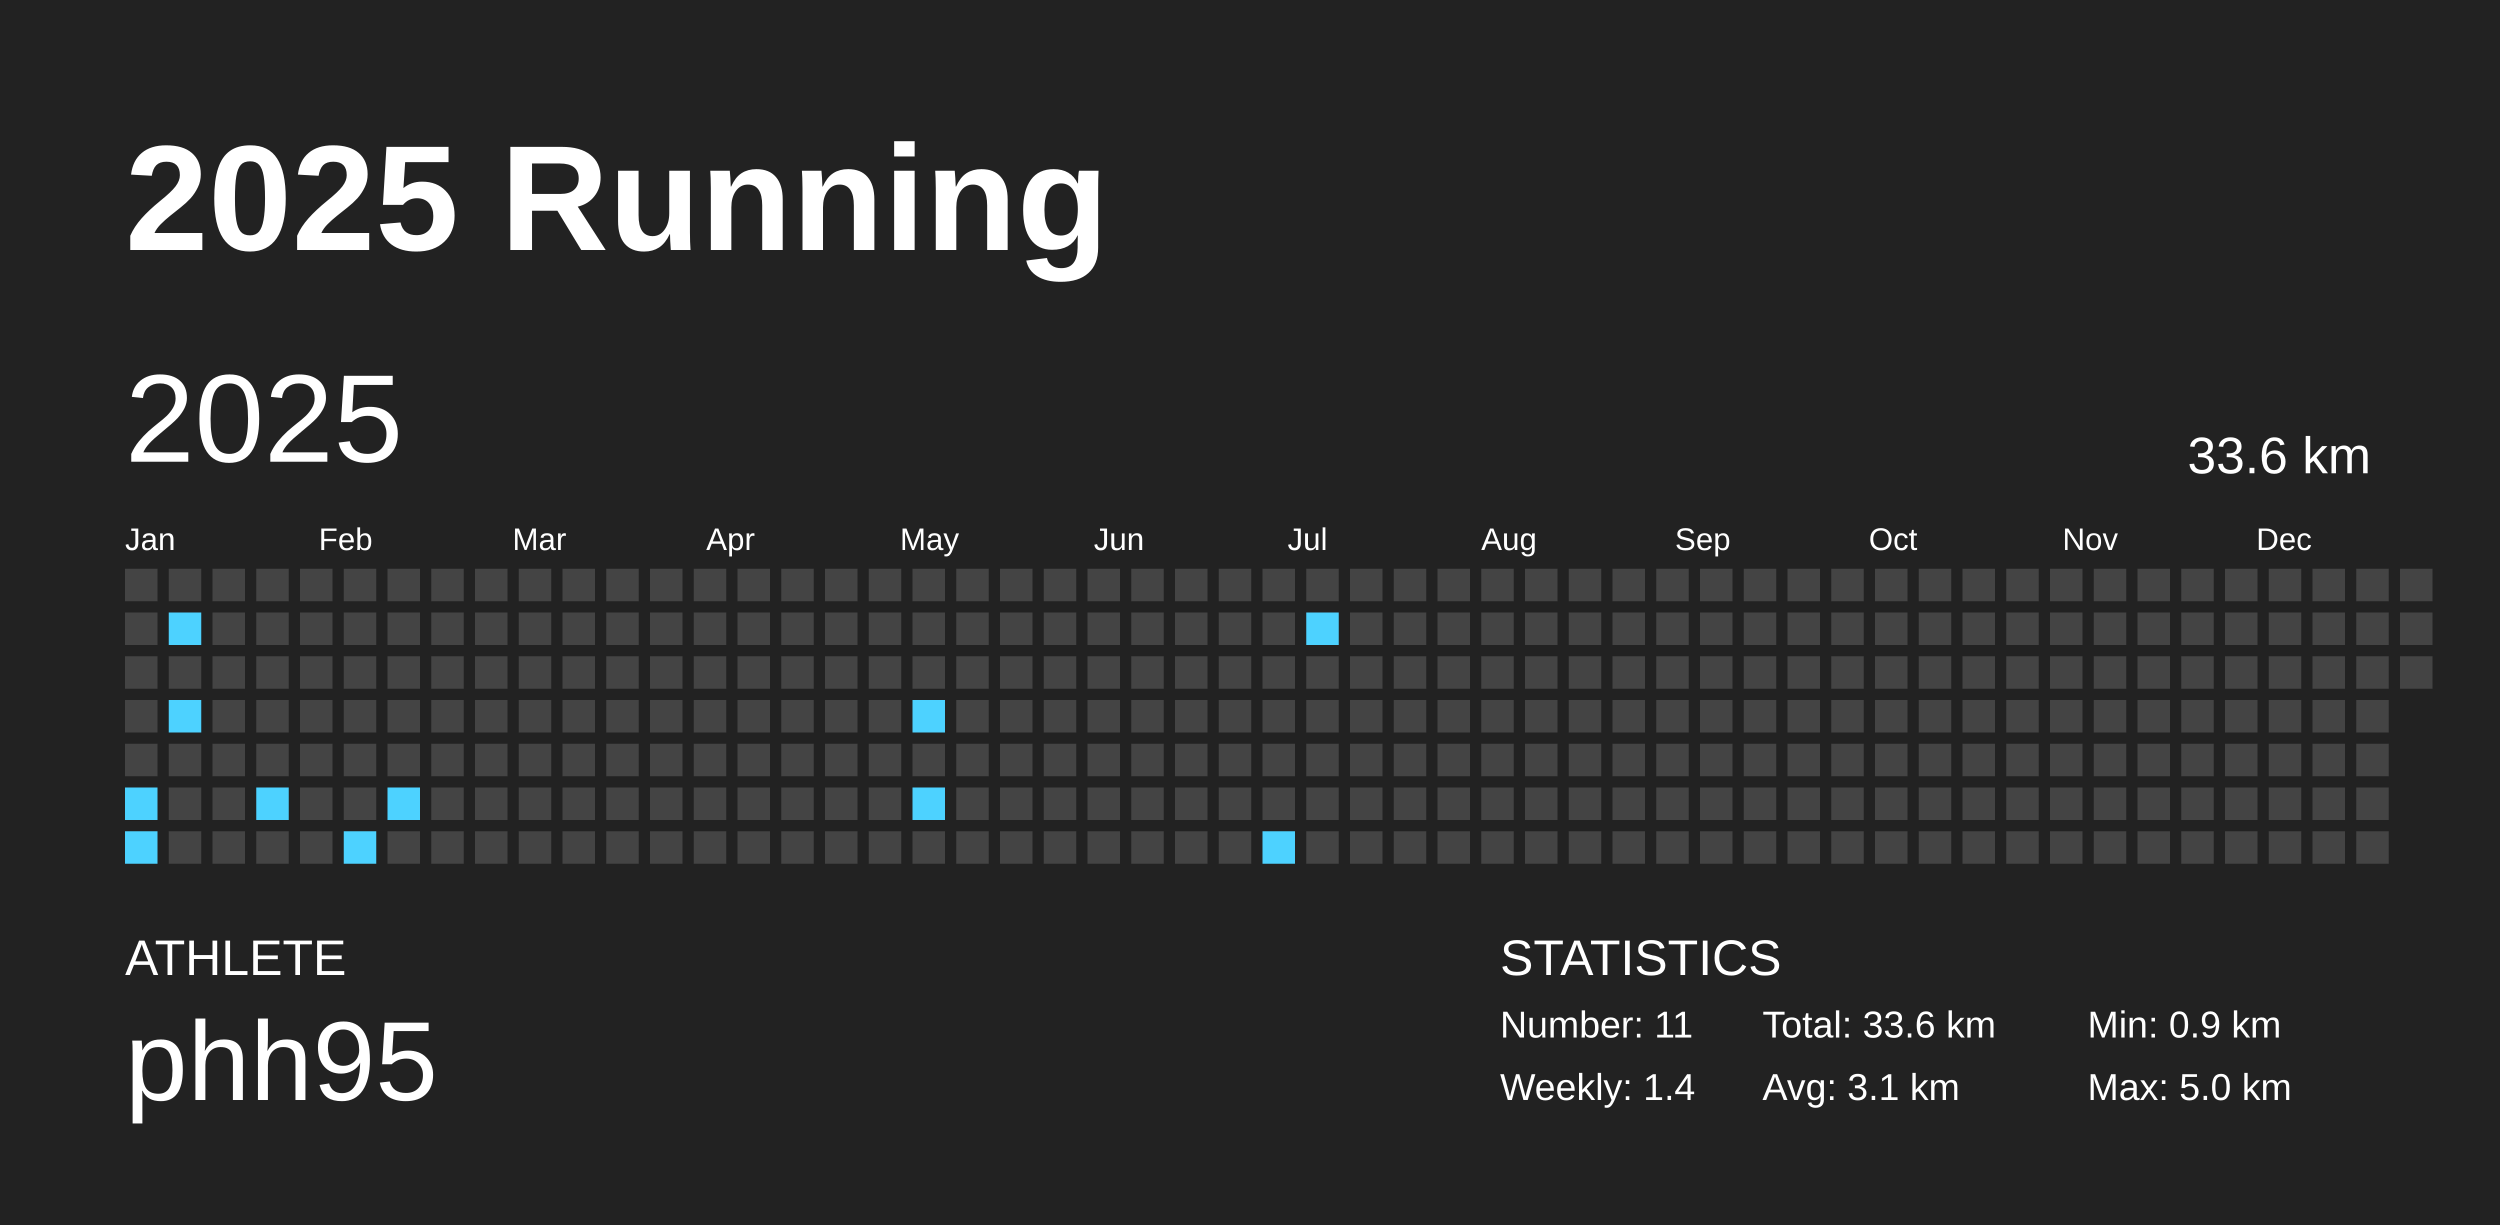
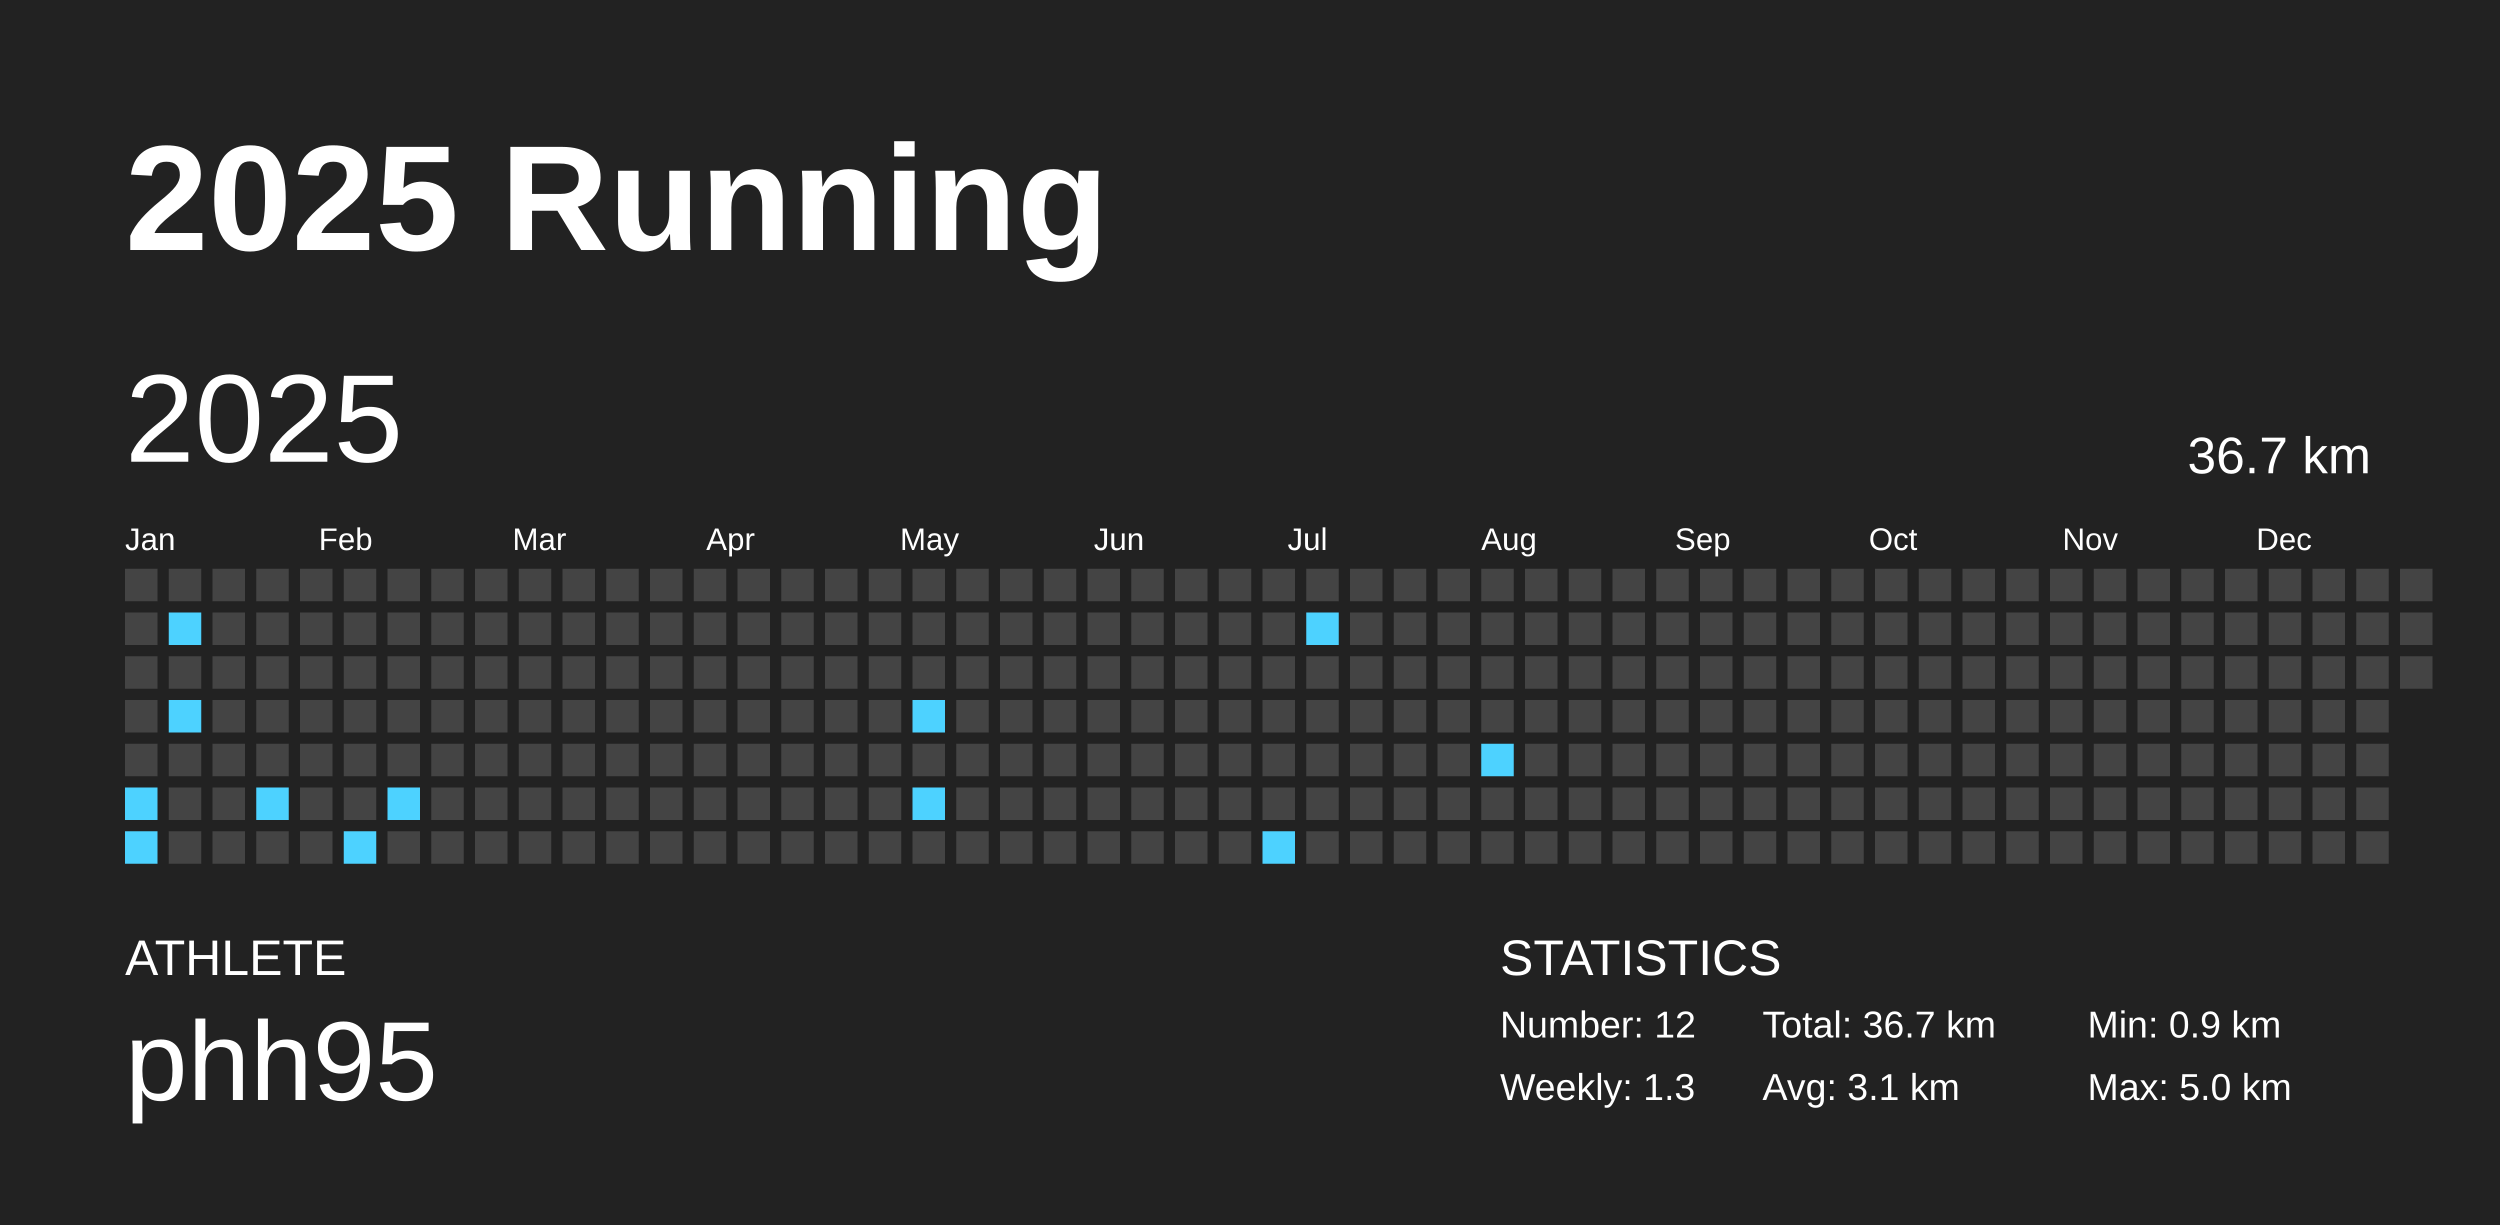
<svg xmlns="http://www.w3.org/2000/svg" baseProfile="full" height="98mm" version="1.1" viewBox="0,0,200,98" width="200mm">
  <defs />
  <rect fill="#222222" height="98" width="200" x="0" y="0" />
  <text fill="#FFFFFF" style="font-size:12px; font-family:Arial; font-weight:bold;" x="10" y="20">2025 Running</text>
  <text fill="#FFFFFF" style="font-size:4px; font-family:Arial" x="10" y="78">ATHLETE</text>
  <text fill="#FFFFFF" style="font-size:9px; font-family:Arial" x="10" y="88">phh95</text>
  <text fill="#FFFFFF" style="font-size:4px; font-family:Arial" x="120" y="78">STATISTICS</text>
-   <text fill="#FFFFFF" style="font-size:3px; font-family:Arial" x="120" y="83">Number: 11</text>
-   <text fill="#FFFFFF" style="font-size:3px; font-family:Arial" x="120" y="88">Weekly: 1.4</text>
-   <text fill="#FFFFFF" style="font-size:3px; font-family:Arial" x="141" y="83">Total: 33.6 km</text>
+   <text fill="#FFFFFF" style="font-size:3px; font-family:Arial" x="120" y="83">Number: 12</text>
+   <text fill="#FFFFFF" style="font-size:3px; font-family:Arial" x="120" y="88">Weekly: 1.3</text>
+   <text fill="#FFFFFF" style="font-size:3px; font-family:Arial" x="141" y="83">Total: 36.7 km</text>
  <text fill="#FFFFFF" style="font-size:3px; font-family:Arial" x="141" y="88">Avg: 3.1 km</text>
  <text fill="#FFFFFF" style="font-size:3px; font-family:Arial" x="167" y="83">Min: 0.9 km</text>
  <text fill="#FFFFFF" style="font-size:3px; font-family:Arial" x="167" y="88">Max: 5.0 km</text>
  <text dominant-baseline="hanging" fill="#FFFFFF" style="font-size:10.0px; font-family:Arial;" x="10" y="30">2025</text>
-   <text dominant-baseline="hanging" fill="#FFFFFF" style="font-size:4.125px; font-family:Arial;" x="175" y="35">33.6 km</text>
+   <text dominant-baseline="hanging" fill="#FFFFFF" style="font-size:4.125px; font-family:Arial;" x="175" y="35">36.7 km</text>
  <text fill="#FFFFFF" style="font-size:2.5px; font-family:Arial" x="10.0" y="44">Jan</text>
  <text fill="#FFFFFF" style="font-size:2.5px; font-family:Arial" x="25.5" y="44">Feb</text>
  <text fill="#FFFFFF" style="font-size:2.5px; font-family:Arial" x="41.0" y="44">Mar</text>
  <text fill="#FFFFFF" style="font-size:2.5px; font-family:Arial" x="56.5" y="44">Apr</text>
  <text fill="#FFFFFF" style="font-size:2.5px; font-family:Arial" x="72.0" y="44">May</text>
  <text fill="#FFFFFF" style="font-size:2.5px; font-family:Arial" x="87.5" y="44">Jun</text>
  <text fill="#FFFFFF" style="font-size:2.5px; font-family:Arial" x="103.0" y="44">Jul</text>
  <text fill="#FFFFFF" style="font-size:2.5px; font-family:Arial" x="118.5" y="44">Aug</text>
  <text fill="#FFFFFF" style="font-size:2.5px; font-family:Arial" x="134.0" y="44">Sep</text>
  <text fill="#FFFFFF" style="font-size:2.5px; font-family:Arial" x="149.5" y="44">Oct</text>
  <text fill="#FFFFFF" style="font-size:2.5px; font-family:Arial" x="165.0" y="44">Nov</text>
  <text fill="#FFFFFF" style="font-size:2.5px; font-family:Arial" x="180.5" y="44">Dec</text>
  <rect fill="#444444" height="2.6" width="2.6" x="10.0" y="45.5" />
  <rect fill="#444444" height="2.6" width="2.6" x="10.0" y="49.0" />
  <rect fill="#444444" height="2.6" width="2.6" x="10.0" y="52.5" />
  <rect fill="#444444" height="2.6" width="2.6" x="10.0" y="56.0" />
  <rect fill="#444444" height="2.6" width="2.6" x="10.0" y="59.5" />
  <rect fill="#4dd2ff" height="2.6" width="2.6" x="10.0" y="63.0" />
  <rect fill="#4dd2ff" height="2.6" width="2.6" x="10.0" y="66.5" />
  <rect fill="#444444" height="2.6" width="2.6" x="13.5" y="45.5" />
  <rect fill="#4dd2ff" height="2.6" width="2.6" x="13.5" y="49.0" />
  <rect fill="#444444" height="2.6" width="2.6" x="13.5" y="52.5" />
  <rect fill="#4dd2ff" height="2.6" width="2.6" x="13.5" y="56.0" />
  <rect fill="#444444" height="2.6" width="2.6" x="13.5" y="59.5" />
  <rect fill="#444444" height="2.6" width="2.6" x="13.5" y="63.0" />
  <rect fill="#444444" height="2.6" width="2.6" x="13.5" y="66.5" />
  <rect fill="#444444" height="2.6" width="2.6" x="17.0" y="45.5" />
  <rect fill="#444444" height="2.6" width="2.6" x="17.0" y="49.0" />
  <rect fill="#444444" height="2.6" width="2.6" x="17.0" y="52.5" />
  <rect fill="#444444" height="2.6" width="2.6" x="17.0" y="56.0" />
  <rect fill="#444444" height="2.6" width="2.6" x="17.0" y="59.5" />
  <rect fill="#444444" height="2.6" width="2.6" x="17.0" y="63.0" />
  <rect fill="#444444" height="2.6" width="2.6" x="17.0" y="66.5" />
  <rect fill="#444444" height="2.6" width="2.6" x="20.5" y="45.5" />
  <rect fill="#444444" height="2.6" width="2.6" x="20.5" y="49.0" />
  <rect fill="#444444" height="2.6" width="2.6" x="20.5" y="52.5" />
  <rect fill="#444444" height="2.6" width="2.6" x="20.5" y="56.0" />
  <rect fill="#444444" height="2.6" width="2.6" x="20.5" y="59.5" />
  <rect fill="#4dd2ff" height="2.6" width="2.6" x="20.5" y="63.0" />
  <rect fill="#444444" height="2.6" width="2.6" x="20.5" y="66.5" />
  <rect fill="#444444" height="2.6" width="2.6" x="24.0" y="45.5" />
  <rect fill="#444444" height="2.6" width="2.6" x="24.0" y="49.0" />
  <rect fill="#444444" height="2.6" width="2.6" x="24.0" y="52.5" />
  <rect fill="#444444" height="2.6" width="2.6" x="24.0" y="56.0" />
  <rect fill="#444444" height="2.6" width="2.6" x="24.0" y="59.5" />
  <rect fill="#444444" height="2.6" width="2.6" x="24.0" y="63.0" />
  <rect fill="#444444" height="2.6" width="2.6" x="24.0" y="66.5" />
  <rect fill="#444444" height="2.6" width="2.6" x="27.5" y="45.5" />
  <rect fill="#444444" height="2.6" width="2.6" x="27.5" y="49.0" />
  <rect fill="#444444" height="2.6" width="2.6" x="27.5" y="52.5" />
  <rect fill="#444444" height="2.6" width="2.6" x="27.5" y="56.0" />
  <rect fill="#444444" height="2.6" width="2.6" x="27.5" y="59.5" />
  <rect fill="#444444" height="2.6" width="2.6" x="27.5" y="63.0" />
  <rect fill="#4dd2ff" height="2.6" width="2.6" x="27.5" y="66.5" />
  <rect fill="#444444" height="2.6" width="2.6" x="31.0" y="45.5" />
  <rect fill="#444444" height="2.6" width="2.6" x="31.0" y="49.0" />
  <rect fill="#444444" height="2.6" width="2.6" x="31.0" y="52.5" />
  <rect fill="#444444" height="2.6" width="2.6" x="31.0" y="56.0" />
  <rect fill="#444444" height="2.6" width="2.6" x="31.0" y="59.5" />
  <rect fill="#4dd2ff" height="2.6" width="2.6" x="31.0" y="63.0" />
  <rect fill="#444444" height="2.6" width="2.6" x="31.0" y="66.5" />
  <rect fill="#444444" height="2.6" width="2.6" x="34.5" y="45.5" />
  <rect fill="#444444" height="2.6" width="2.6" x="34.5" y="49.0" />
  <rect fill="#444444" height="2.6" width="2.6" x="34.5" y="52.5" />
  <rect fill="#444444" height="2.6" width="2.6" x="34.5" y="56.0" />
  <rect fill="#444444" height="2.6" width="2.6" x="34.5" y="59.5" />
  <rect fill="#444444" height="2.6" width="2.6" x="34.5" y="63.0" />
  <rect fill="#444444" height="2.6" width="2.6" x="34.5" y="66.5" />
  <rect fill="#444444" height="2.6" width="2.6" x="38.0" y="45.5" />
  <rect fill="#444444" height="2.6" width="2.6" x="38.0" y="49.0" />
  <rect fill="#444444" height="2.6" width="2.6" x="38.0" y="52.5" />
  <rect fill="#444444" height="2.6" width="2.6" x="38.0" y="56.0" />
  <rect fill="#444444" height="2.6" width="2.6" x="38.0" y="59.5" />
  <rect fill="#444444" height="2.6" width="2.6" x="38.0" y="63.0" />
  <rect fill="#444444" height="2.6" width="2.6" x="38.0" y="66.5" />
  <rect fill="#444444" height="2.6" width="2.6" x="41.5" y="45.5" />
  <rect fill="#444444" height="2.6" width="2.6" x="41.5" y="49.0" />
  <rect fill="#444444" height="2.6" width="2.6" x="41.5" y="52.5" />
  <rect fill="#444444" height="2.6" width="2.6" x="41.5" y="56.0" />
  <rect fill="#444444" height="2.6" width="2.6" x="41.5" y="59.5" />
  <rect fill="#444444" height="2.6" width="2.6" x="41.5" y="63.0" />
  <rect fill="#444444" height="2.6" width="2.6" x="41.5" y="66.5" />
  <rect fill="#444444" height="2.6" width="2.6" x="45.0" y="45.5" />
  <rect fill="#444444" height="2.6" width="2.6" x="45.0" y="49.0" />
  <rect fill="#444444" height="2.6" width="2.6" x="45.0" y="52.5" />
  <rect fill="#444444" height="2.6" width="2.6" x="45.0" y="56.0" />
  <rect fill="#444444" height="2.6" width="2.6" x="45.0" y="59.5" />
  <rect fill="#444444" height="2.6" width="2.6" x="45.0" y="63.0" />
  <rect fill="#444444" height="2.6" width="2.6" x="45.0" y="66.5" />
  <rect fill="#444444" height="2.6" width="2.6" x="48.5" y="45.5" />
  <rect fill="#444444" height="2.6" width="2.6" x="48.5" y="49.0" />
  <rect fill="#444444" height="2.6" width="2.6" x="48.5" y="52.5" />
  <rect fill="#444444" height="2.6" width="2.6" x="48.5" y="56.0" />
  <rect fill="#444444" height="2.6" width="2.6" x="48.5" y="59.5" />
  <rect fill="#444444" height="2.6" width="2.6" x="48.5" y="63.0" />
  <rect fill="#444444" height="2.6" width="2.6" x="48.5" y="66.5" />
  <rect fill="#444444" height="2.6" width="2.6" x="52.0" y="45.5" />
  <rect fill="#444444" height="2.6" width="2.6" x="52.0" y="49.0" />
  <rect fill="#444444" height="2.6" width="2.6" x="52.0" y="52.5" />
  <rect fill="#444444" height="2.6" width="2.6" x="52.0" y="56.0" />
  <rect fill="#444444" height="2.6" width="2.6" x="52.0" y="59.5" />
  <rect fill="#444444" height="2.6" width="2.6" x="52.0" y="63.0" />
  <rect fill="#444444" height="2.6" width="2.6" x="52.0" y="66.5" />
  <rect fill="#444444" height="2.6" width="2.6" x="55.5" y="45.5" />
  <rect fill="#444444" height="2.6" width="2.6" x="55.5" y="49.0" />
  <rect fill="#444444" height="2.6" width="2.6" x="55.5" y="52.5" />
  <rect fill="#444444" height="2.6" width="2.6" x="55.5" y="56.0" />
  <rect fill="#444444" height="2.6" width="2.6" x="55.5" y="59.5" />
  <rect fill="#444444" height="2.6" width="2.6" x="55.5" y="63.0" />
  <rect fill="#444444" height="2.6" width="2.6" x="55.5" y="66.5" />
  <rect fill="#444444" height="2.6" width="2.6" x="59.0" y="45.5" />
  <rect fill="#444444" height="2.6" width="2.6" x="59.0" y="49.0" />
  <rect fill="#444444" height="2.6" width="2.6" x="59.0" y="52.5" />
  <rect fill="#444444" height="2.6" width="2.6" x="59.0" y="56.0" />
  <rect fill="#444444" height="2.6" width="2.6" x="59.0" y="59.5" />
  <rect fill="#444444" height="2.6" width="2.6" x="59.0" y="63.0" />
  <rect fill="#444444" height="2.6" width="2.6" x="59.0" y="66.5" />
  <rect fill="#444444" height="2.6" width="2.6" x="62.5" y="45.5" />
  <rect fill="#444444" height="2.6" width="2.6" x="62.5" y="49.0" />
  <rect fill="#444444" height="2.6" width="2.6" x="62.5" y="52.5" />
  <rect fill="#444444" height="2.6" width="2.6" x="62.5" y="56.0" />
  <rect fill="#444444" height="2.6" width="2.6" x="62.5" y="59.5" />
  <rect fill="#444444" height="2.6" width="2.6" x="62.5" y="63.0" />
  <rect fill="#444444" height="2.6" width="2.6" x="62.5" y="66.5" />
  <rect fill="#444444" height="2.6" width="2.6" x="66.0" y="45.5" />
  <rect fill="#444444" height="2.6" width="2.6" x="66.0" y="49.0" />
  <rect fill="#444444" height="2.6" width="2.6" x="66.0" y="52.5" />
  <rect fill="#444444" height="2.6" width="2.6" x="66.0" y="56.0" />
  <rect fill="#444444" height="2.6" width="2.6" x="66.0" y="59.5" />
  <rect fill="#444444" height="2.6" width="2.6" x="66.0" y="63.0" />
  <rect fill="#444444" height="2.6" width="2.6" x="66.0" y="66.5" />
  <rect fill="#444444" height="2.6" width="2.6" x="69.5" y="45.5" />
  <rect fill="#444444" height="2.6" width="2.6" x="69.5" y="49.0" />
  <rect fill="#444444" height="2.6" width="2.6" x="69.5" y="52.5" />
  <rect fill="#444444" height="2.6" width="2.6" x="69.5" y="56.0" />
  <rect fill="#444444" height="2.6" width="2.6" x="69.5" y="59.5" />
  <rect fill="#444444" height="2.6" width="2.6" x="69.5" y="63.0" />
  <rect fill="#444444" height="2.6" width="2.6" x="69.5" y="66.5" />
  <rect fill="#444444" height="2.6" width="2.6" x="73.0" y="45.5" />
  <rect fill="#444444" height="2.6" width="2.6" x="73.0" y="49.0" />
  <rect fill="#444444" height="2.6" width="2.6" x="73.0" y="52.5" />
  <rect fill="#4dd2ff" height="2.6" width="2.6" x="73.0" y="56.0" />
  <rect fill="#444444" height="2.6" width="2.6" x="73.0" y="59.5" />
  <rect fill="#4dd2ff" height="2.6" width="2.6" x="73.0" y="63.0" />
  <rect fill="#444444" height="2.6" width="2.6" x="73.0" y="66.5" />
  <rect fill="#444444" height="2.6" width="2.6" x="76.5" y="45.5" />
  <rect fill="#444444" height="2.6" width="2.6" x="76.5" y="49.0" />
  <rect fill="#444444" height="2.6" width="2.6" x="76.5" y="52.5" />
  <rect fill="#444444" height="2.6" width="2.6" x="76.5" y="56.0" />
  <rect fill="#444444" height="2.6" width="2.6" x="76.5" y="59.5" />
  <rect fill="#444444" height="2.6" width="2.6" x="76.5" y="63.0" />
  <rect fill="#444444" height="2.6" width="2.6" x="76.5" y="66.5" />
  <rect fill="#444444" height="2.6" width="2.6" x="80.0" y="45.5" />
  <rect fill="#444444" height="2.6" width="2.6" x="80.0" y="49.0" />
  <rect fill="#444444" height="2.6" width="2.6" x="80.0" y="52.5" />
  <rect fill="#444444" height="2.6" width="2.6" x="80.0" y="56.0" />
  <rect fill="#444444" height="2.6" width="2.6" x="80.0" y="59.5" />
  <rect fill="#444444" height="2.6" width="2.6" x="80.0" y="63.0" />
  <rect fill="#444444" height="2.6" width="2.6" x="80.0" y="66.5" />
  <rect fill="#444444" height="2.6" width="2.6" x="83.5" y="45.5" />
  <rect fill="#444444" height="2.6" width="2.6" x="83.5" y="49.0" />
  <rect fill="#444444" height="2.6" width="2.6" x="83.5" y="52.5" />
  <rect fill="#444444" height="2.6" width="2.6" x="83.5" y="56.0" />
  <rect fill="#444444" height="2.6" width="2.6" x="83.5" y="59.5" />
  <rect fill="#444444" height="2.6" width="2.6" x="83.5" y="63.0" />
  <rect fill="#444444" height="2.6" width="2.6" x="83.5" y="66.5" />
  <rect fill="#444444" height="2.6" width="2.6" x="87.0" y="45.5" />
  <rect fill="#444444" height="2.6" width="2.6" x="87.0" y="49.0" />
  <rect fill="#444444" height="2.6" width="2.6" x="87.0" y="52.5" />
  <rect fill="#444444" height="2.6" width="2.6" x="87.0" y="56.0" />
  <rect fill="#444444" height="2.6" width="2.6" x="87.0" y="59.5" />
  <rect fill="#444444" height="2.6" width="2.6" x="87.0" y="63.0" />
  <rect fill="#444444" height="2.6" width="2.6" x="87.0" y="66.5" />
  <rect fill="#444444" height="2.6" width="2.6" x="90.5" y="45.5" />
  <rect fill="#444444" height="2.6" width="2.6" x="90.5" y="49.0" />
  <rect fill="#444444" height="2.6" width="2.6" x="90.5" y="52.5" />
  <rect fill="#444444" height="2.6" width="2.6" x="90.5" y="56.0" />
  <rect fill="#444444" height="2.6" width="2.6" x="90.5" y="59.5" />
  <rect fill="#444444" height="2.6" width="2.6" x="90.5" y="63.0" />
  <rect fill="#444444" height="2.6" width="2.6" x="90.5" y="66.5" />
  <rect fill="#444444" height="2.6" width="2.6" x="94.0" y="45.5" />
  <rect fill="#444444" height="2.6" width="2.6" x="94.0" y="49.0" />
  <rect fill="#444444" height="2.6" width="2.6" x="94.0" y="52.5" />
  <rect fill="#444444" height="2.6" width="2.6" x="94.0" y="56.0" />
  <rect fill="#444444" height="2.6" width="2.6" x="94.0" y="59.5" />
  <rect fill="#444444" height="2.6" width="2.6" x="94.0" y="63.0" />
  <rect fill="#444444" height="2.6" width="2.6" x="94.0" y="66.5" />
  <rect fill="#444444" height="2.6" width="2.6" x="97.5" y="45.5" />
  <rect fill="#444444" height="2.6" width="2.6" x="97.5" y="49.0" />
  <rect fill="#444444" height="2.6" width="2.6" x="97.5" y="52.5" />
  <rect fill="#444444" height="2.6" width="2.6" x="97.5" y="56.0" />
  <rect fill="#444444" height="2.6" width="2.6" x="97.5" y="59.5" />
  <rect fill="#444444" height="2.6" width="2.6" x="97.5" y="63.0" />
  <rect fill="#444444" height="2.6" width="2.6" x="97.5" y="66.5" />
  <rect fill="#444444" height="2.6" width="2.6" x="101.0" y="45.5" />
  <rect fill="#444444" height="2.6" width="2.6" x="101.0" y="49.0" />
  <rect fill="#444444" height="2.6" width="2.6" x="101.0" y="52.5" />
  <rect fill="#444444" height="2.6" width="2.6" x="101.0" y="56.0" />
  <rect fill="#444444" height="2.6" width="2.6" x="101.0" y="59.5" />
  <rect fill="#444444" height="2.6" width="2.6" x="101.0" y="63.0" />
  <rect fill="#4dd2ff" height="2.6" width="2.6" x="101.0" y="66.5" />
  <rect fill="#444444" height="2.6" width="2.6" x="104.5" y="45.5" />
  <rect fill="#4dd2ff" height="2.6" width="2.6" x="104.5" y="49.0" />
  <rect fill="#444444" height="2.6" width="2.6" x="104.5" y="52.5" />
  <rect fill="#444444" height="2.6" width="2.6" x="104.5" y="56.0" />
  <rect fill="#444444" height="2.6" width="2.6" x="104.5" y="59.5" />
  <rect fill="#444444" height="2.6" width="2.6" x="104.5" y="63.0" />
  <rect fill="#444444" height="2.6" width="2.6" x="104.5" y="66.5" />
  <rect fill="#444444" height="2.6" width="2.6" x="108.0" y="45.5" />
  <rect fill="#444444" height="2.6" width="2.6" x="108.0" y="49.0" />
  <rect fill="#444444" height="2.6" width="2.6" x="108.0" y="52.5" />
  <rect fill="#444444" height="2.6" width="2.6" x="108.0" y="56.0" />
  <rect fill="#444444" height="2.6" width="2.6" x="108.0" y="59.5" />
  <rect fill="#444444" height="2.6" width="2.6" x="108.0" y="63.0" />
  <rect fill="#444444" height="2.6" width="2.6" x="108.0" y="66.5" />
  <rect fill="#444444" height="2.6" width="2.6" x="111.5" y="45.5" />
  <rect fill="#444444" height="2.6" width="2.6" x="111.5" y="49.0" />
  <rect fill="#444444" height="2.6" width="2.6" x="111.5" y="52.5" />
  <rect fill="#444444" height="2.6" width="2.6" x="111.5" y="56.0" />
  <rect fill="#444444" height="2.6" width="2.6" x="111.5" y="59.5" />
  <rect fill="#444444" height="2.6" width="2.6" x="111.5" y="63.0" />
  <rect fill="#444444" height="2.6" width="2.6" x="111.5" y="66.5" />
  <rect fill="#444444" height="2.6" width="2.6" x="115.0" y="45.5" />
  <rect fill="#444444" height="2.6" width="2.6" x="115.0" y="49.0" />
  <rect fill="#444444" height="2.6" width="2.6" x="115.0" y="52.5" />
  <rect fill="#444444" height="2.6" width="2.6" x="115.0" y="56.0" />
  <rect fill="#444444" height="2.6" width="2.6" x="115.0" y="59.5" />
  <rect fill="#444444" height="2.6" width="2.6" x="115.0" y="63.0" />
  <rect fill="#444444" height="2.6" width="2.6" x="115.0" y="66.5" />
  <rect fill="#444444" height="2.6" width="2.6" x="118.5" y="45.5" />
  <rect fill="#444444" height="2.6" width="2.6" x="118.5" y="49.0" />
  <rect fill="#444444" height="2.6" width="2.6" x="118.5" y="52.5" />
  <rect fill="#444444" height="2.6" width="2.6" x="118.5" y="56.0" />
-   <rect fill="#444444" height="2.6" width="2.6" x="118.5" y="59.5" />
+   <rect fill="#4dd2ff" height="2.6" width="2.6" x="118.5" y="59.5" />
  <rect fill="#444444" height="2.6" width="2.6" x="118.5" y="63.0" />
  <rect fill="#444444" height="2.6" width="2.6" x="118.5" y="66.5" />
  <rect fill="#444444" height="2.6" width="2.6" x="122.0" y="45.5" />
  <rect fill="#444444" height="2.6" width="2.6" x="122.0" y="49.0" />
  <rect fill="#444444" height="2.6" width="2.6" x="122.0" y="52.5" />
  <rect fill="#444444" height="2.6" width="2.6" x="122.0" y="56.0" />
  <rect fill="#444444" height="2.6" width="2.6" x="122.0" y="59.5" />
  <rect fill="#444444" height="2.6" width="2.6" x="122.0" y="63.0" />
  <rect fill="#444444" height="2.6" width="2.6" x="122.0" y="66.5" />
  <rect fill="#444444" height="2.6" width="2.6" x="125.5" y="45.5" />
  <rect fill="#444444" height="2.6" width="2.6" x="125.5" y="49.0" />
  <rect fill="#444444" height="2.6" width="2.6" x="125.5" y="52.5" />
  <rect fill="#444444" height="2.6" width="2.6" x="125.5" y="56.0" />
  <rect fill="#444444" height="2.6" width="2.6" x="125.5" y="59.5" />
  <rect fill="#444444" height="2.6" width="2.6" x="125.5" y="63.0" />
  <rect fill="#444444" height="2.6" width="2.6" x="125.5" y="66.5" />
  <rect fill="#444444" height="2.6" width="2.6" x="129.0" y="45.5" />
  <rect fill="#444444" height="2.6" width="2.6" x="129.0" y="49.0" />
  <rect fill="#444444" height="2.6" width="2.6" x="129.0" y="52.5" />
  <rect fill="#444444" height="2.6" width="2.6" x="129.0" y="56.0" />
  <rect fill="#444444" height="2.6" width="2.6" x="129.0" y="59.5" />
  <rect fill="#444444" height="2.6" width="2.6" x="129.0" y="63.0" />
  <rect fill="#444444" height="2.6" width="2.6" x="129.0" y="66.5" />
  <rect fill="#444444" height="2.6" width="2.6" x="132.5" y="45.5" />
  <rect fill="#444444" height="2.6" width="2.6" x="132.5" y="49.0" />
  <rect fill="#444444" height="2.6" width="2.6" x="132.5" y="52.5" />
  <rect fill="#444444" height="2.6" width="2.6" x="132.5" y="56.0" />
  <rect fill="#444444" height="2.6" width="2.6" x="132.5" y="59.5" />
  <rect fill="#444444" height="2.6" width="2.6" x="132.5" y="63.0" />
  <rect fill="#444444" height="2.6" width="2.6" x="132.5" y="66.5" />
  <rect fill="#444444" height="2.6" width="2.6" x="136.0" y="45.5" />
  <rect fill="#444444" height="2.6" width="2.6" x="136.0" y="49.0" />
  <rect fill="#444444" height="2.6" width="2.6" x="136.0" y="52.5" />
  <rect fill="#444444" height="2.6" width="2.6" x="136.0" y="56.0" />
  <rect fill="#444444" height="2.6" width="2.6" x="136.0" y="59.5" />
  <rect fill="#444444" height="2.6" width="2.6" x="136.0" y="63.0" />
  <rect fill="#444444" height="2.6" width="2.6" x="136.0" y="66.5" />
  <rect fill="#444444" height="2.6" width="2.6" x="139.5" y="45.5" />
  <rect fill="#444444" height="2.6" width="2.6" x="139.5" y="49.0" />
  <rect fill="#444444" height="2.6" width="2.6" x="139.5" y="52.5" />
  <rect fill="#444444" height="2.6" width="2.6" x="139.5" y="56.0" />
  <rect fill="#444444" height="2.6" width="2.6" x="139.5" y="59.5" />
  <rect fill="#444444" height="2.6" width="2.6" x="139.5" y="63.0" />
  <rect fill="#444444" height="2.6" width="2.6" x="139.5" y="66.5" />
  <rect fill="#444444" height="2.6" width="2.6" x="143.0" y="45.5" />
  <rect fill="#444444" height="2.6" width="2.6" x="143.0" y="49.0" />
  <rect fill="#444444" height="2.6" width="2.6" x="143.0" y="52.5" />
  <rect fill="#444444" height="2.6" width="2.6" x="143.0" y="56.0" />
  <rect fill="#444444" height="2.6" width="2.6" x="143.0" y="59.5" />
  <rect fill="#444444" height="2.6" width="2.6" x="143.0" y="63.0" />
  <rect fill="#444444" height="2.6" width="2.6" x="143.0" y="66.5" />
  <rect fill="#444444" height="2.6" width="2.6" x="146.5" y="45.5" />
  <rect fill="#444444" height="2.6" width="2.6" x="146.5" y="49.0" />
  <rect fill="#444444" height="2.6" width="2.6" x="146.5" y="52.5" />
  <rect fill="#444444" height="2.6" width="2.6" x="146.5" y="56.0" />
  <rect fill="#444444" height="2.6" width="2.6" x="146.5" y="59.5" />
  <rect fill="#444444" height="2.6" width="2.6" x="146.5" y="63.0" />
  <rect fill="#444444" height="2.6" width="2.6" x="146.5" y="66.5" />
  <rect fill="#444444" height="2.6" width="2.6" x="150.0" y="45.5" />
  <rect fill="#444444" height="2.6" width="2.6" x="150.0" y="49.0" />
  <rect fill="#444444" height="2.6" width="2.6" x="150.0" y="52.5" />
  <rect fill="#444444" height="2.6" width="2.6" x="150.0" y="56.0" />
  <rect fill="#444444" height="2.6" width="2.6" x="150.0" y="59.5" />
  <rect fill="#444444" height="2.6" width="2.6" x="150.0" y="63.0" />
  <rect fill="#444444" height="2.6" width="2.6" x="150.0" y="66.5" />
  <rect fill="#444444" height="2.6" width="2.6" x="153.5" y="45.5" />
  <rect fill="#444444" height="2.6" width="2.6" x="153.5" y="49.0" />
  <rect fill="#444444" height="2.6" width="2.6" x="153.5" y="52.5" />
  <rect fill="#444444" height="2.6" width="2.6" x="153.5" y="56.0" />
  <rect fill="#444444" height="2.6" width="2.6" x="153.5" y="59.5" />
  <rect fill="#444444" height="2.6" width="2.6" x="153.5" y="63.0" />
  <rect fill="#444444" height="2.6" width="2.6" x="153.5" y="66.5" />
  <rect fill="#444444" height="2.6" width="2.6" x="157.0" y="45.5" />
  <rect fill="#444444" height="2.6" width="2.6" x="157.0" y="49.0" />
  <rect fill="#444444" height="2.6" width="2.6" x="157.0" y="52.5" />
  <rect fill="#444444" height="2.6" width="2.6" x="157.0" y="56.0" />
  <rect fill="#444444" height="2.6" width="2.6" x="157.0" y="59.5" />
  <rect fill="#444444" height="2.6" width="2.6" x="157.0" y="63.0" />
  <rect fill="#444444" height="2.6" width="2.6" x="157.0" y="66.5" />
  <rect fill="#444444" height="2.6" width="2.6" x="160.5" y="45.5" />
  <rect fill="#444444" height="2.6" width="2.6" x="160.5" y="49.0" />
  <rect fill="#444444" height="2.6" width="2.6" x="160.5" y="52.5" />
  <rect fill="#444444" height="2.6" width="2.6" x="160.5" y="56.0" />
  <rect fill="#444444" height="2.6" width="2.6" x="160.5" y="59.5" />
  <rect fill="#444444" height="2.6" width="2.6" x="160.5" y="63.0" />
  <rect fill="#444444" height="2.6" width="2.6" x="160.5" y="66.5" />
  <rect fill="#444444" height="2.6" width="2.6" x="164.0" y="45.5" />
  <rect fill="#444444" height="2.6" width="2.6" x="164.0" y="49.0" />
  <rect fill="#444444" height="2.6" width="2.6" x="164.0" y="52.5" />
  <rect fill="#444444" height="2.6" width="2.6" x="164.0" y="56.0" />
  <rect fill="#444444" height="2.6" width="2.6" x="164.0" y="59.5" />
  <rect fill="#444444" height="2.6" width="2.6" x="164.0" y="63.0" />
  <rect fill="#444444" height="2.6" width="2.6" x="164.0" y="66.5" />
  <rect fill="#444444" height="2.6" width="2.6" x="167.5" y="45.5" />
  <rect fill="#444444" height="2.6" width="2.6" x="167.5" y="49.0" />
  <rect fill="#444444" height="2.6" width="2.6" x="167.5" y="52.5" />
  <rect fill="#444444" height="2.6" width="2.6" x="167.5" y="56.0" />
  <rect fill="#444444" height="2.6" width="2.6" x="167.5" y="59.5" />
  <rect fill="#444444" height="2.6" width="2.6" x="167.5" y="63.0" />
  <rect fill="#444444" height="2.6" width="2.6" x="167.5" y="66.5" />
  <rect fill="#444444" height="2.6" width="2.6" x="171.0" y="45.5" />
  <rect fill="#444444" height="2.6" width="2.6" x="171.0" y="49.0" />
  <rect fill="#444444" height="2.6" width="2.6" x="171.0" y="52.5" />
  <rect fill="#444444" height="2.6" width="2.6" x="171.0" y="56.0" />
  <rect fill="#444444" height="2.6" width="2.6" x="171.0" y="59.5" />
  <rect fill="#444444" height="2.6" width="2.6" x="171.0" y="63.0" />
  <rect fill="#444444" height="2.6" width="2.6" x="171.0" y="66.5" />
  <rect fill="#444444" height="2.6" width="2.6" x="174.5" y="45.5" />
  <rect fill="#444444" height="2.6" width="2.6" x="174.5" y="49.0" />
  <rect fill="#444444" height="2.6" width="2.6" x="174.5" y="52.5" />
  <rect fill="#444444" height="2.6" width="2.6" x="174.5" y="56.0" />
  <rect fill="#444444" height="2.6" width="2.6" x="174.5" y="59.5" />
  <rect fill="#444444" height="2.6" width="2.6" x="174.5" y="63.0" />
  <rect fill="#444444" height="2.6" width="2.6" x="174.5" y="66.5" />
  <rect fill="#444444" height="2.6" width="2.6" x="178.0" y="45.5" />
  <rect fill="#444444" height="2.6" width="2.6" x="178.0" y="49.0" />
  <rect fill="#444444" height="2.6" width="2.6" x="178.0" y="52.5" />
  <rect fill="#444444" height="2.6" width="2.6" x="178.0" y="56.0" />
  <rect fill="#444444" height="2.6" width="2.6" x="178.0" y="59.5" />
  <rect fill="#444444" height="2.6" width="2.6" x="178.0" y="63.0" />
  <rect fill="#444444" height="2.6" width="2.6" x="178.0" y="66.5" />
  <rect fill="#444444" height="2.6" width="2.6" x="181.5" y="45.5" />
  <rect fill="#444444" height="2.6" width="2.6" x="181.5" y="49.0" />
  <rect fill="#444444" height="2.6" width="2.6" x="181.5" y="52.5" />
  <rect fill="#444444" height="2.6" width="2.6" x="181.5" y="56.0" />
  <rect fill="#444444" height="2.6" width="2.6" x="181.5" y="59.5" />
  <rect fill="#444444" height="2.6" width="2.6" x="181.5" y="63.0" />
  <rect fill="#444444" height="2.6" width="2.6" x="181.5" y="66.5" />
  <rect fill="#444444" height="2.6" width="2.6" x="185.0" y="45.5" />
  <rect fill="#444444" height="2.6" width="2.6" x="185.0" y="49.0" />
  <rect fill="#444444" height="2.6" width="2.6" x="185.0" y="52.5" />
  <rect fill="#444444" height="2.6" width="2.6" x="185.0" y="56.0" />
  <rect fill="#444444" height="2.6" width="2.6" x="185.0" y="59.5" />
  <rect fill="#444444" height="2.6" width="2.6" x="185.0" y="63.0" />
  <rect fill="#444444" height="2.6" width="2.6" x="185.0" y="66.5" />
  <rect fill="#444444" height="2.6" width="2.6" x="188.5" y="45.5" />
  <rect fill="#444444" height="2.6" width="2.6" x="188.5" y="49.0" />
  <rect fill="#444444" height="2.6" width="2.6" x="188.5" y="52.5" />
  <rect fill="#444444" height="2.6" width="2.6" x="188.5" y="56.0" />
  <rect fill="#444444" height="2.6" width="2.6" x="188.5" y="59.5" />
  <rect fill="#444444" height="2.6" width="2.6" x="188.5" y="63.0" />
  <rect fill="#444444" height="2.6" width="2.6" x="188.5" y="66.5" />
  <rect fill="#444444" height="2.6" width="2.6" x="192.0" y="45.5" />
  <rect fill="#444444" height="2.6" width="2.6" x="192.0" y="49.0" />
  <rect fill="#444444" height="2.6" width="2.6" x="192.0" y="52.5" />
</svg>
